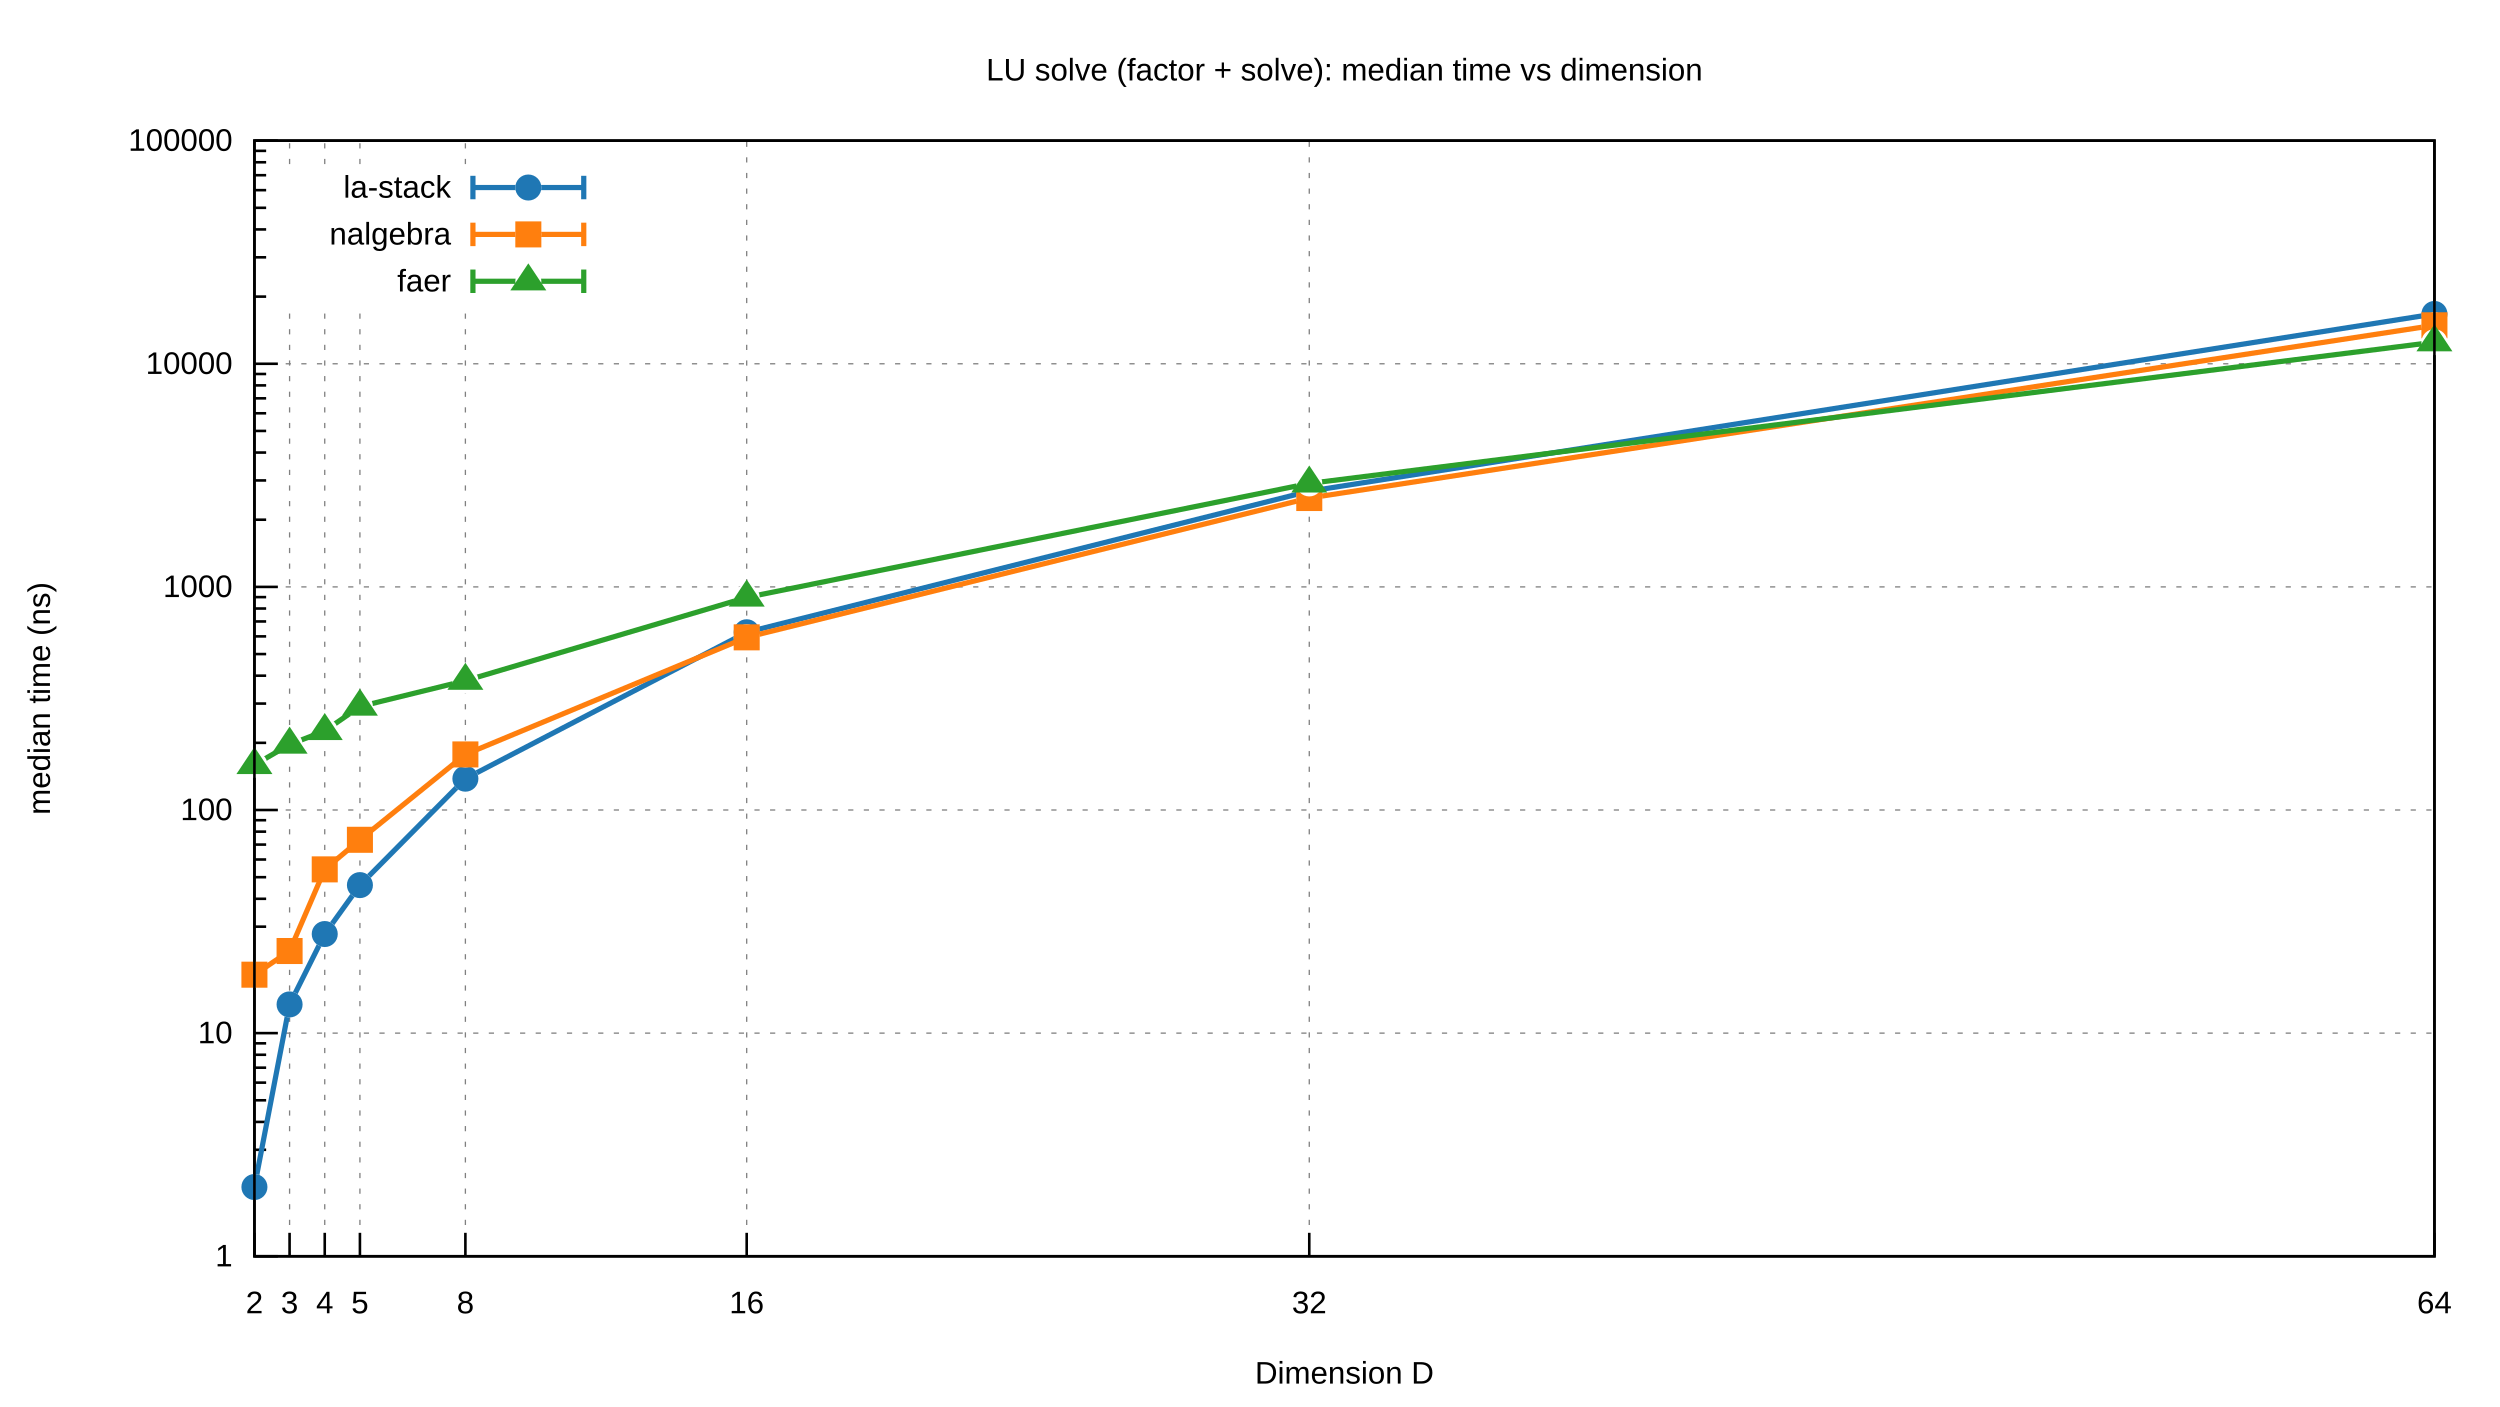
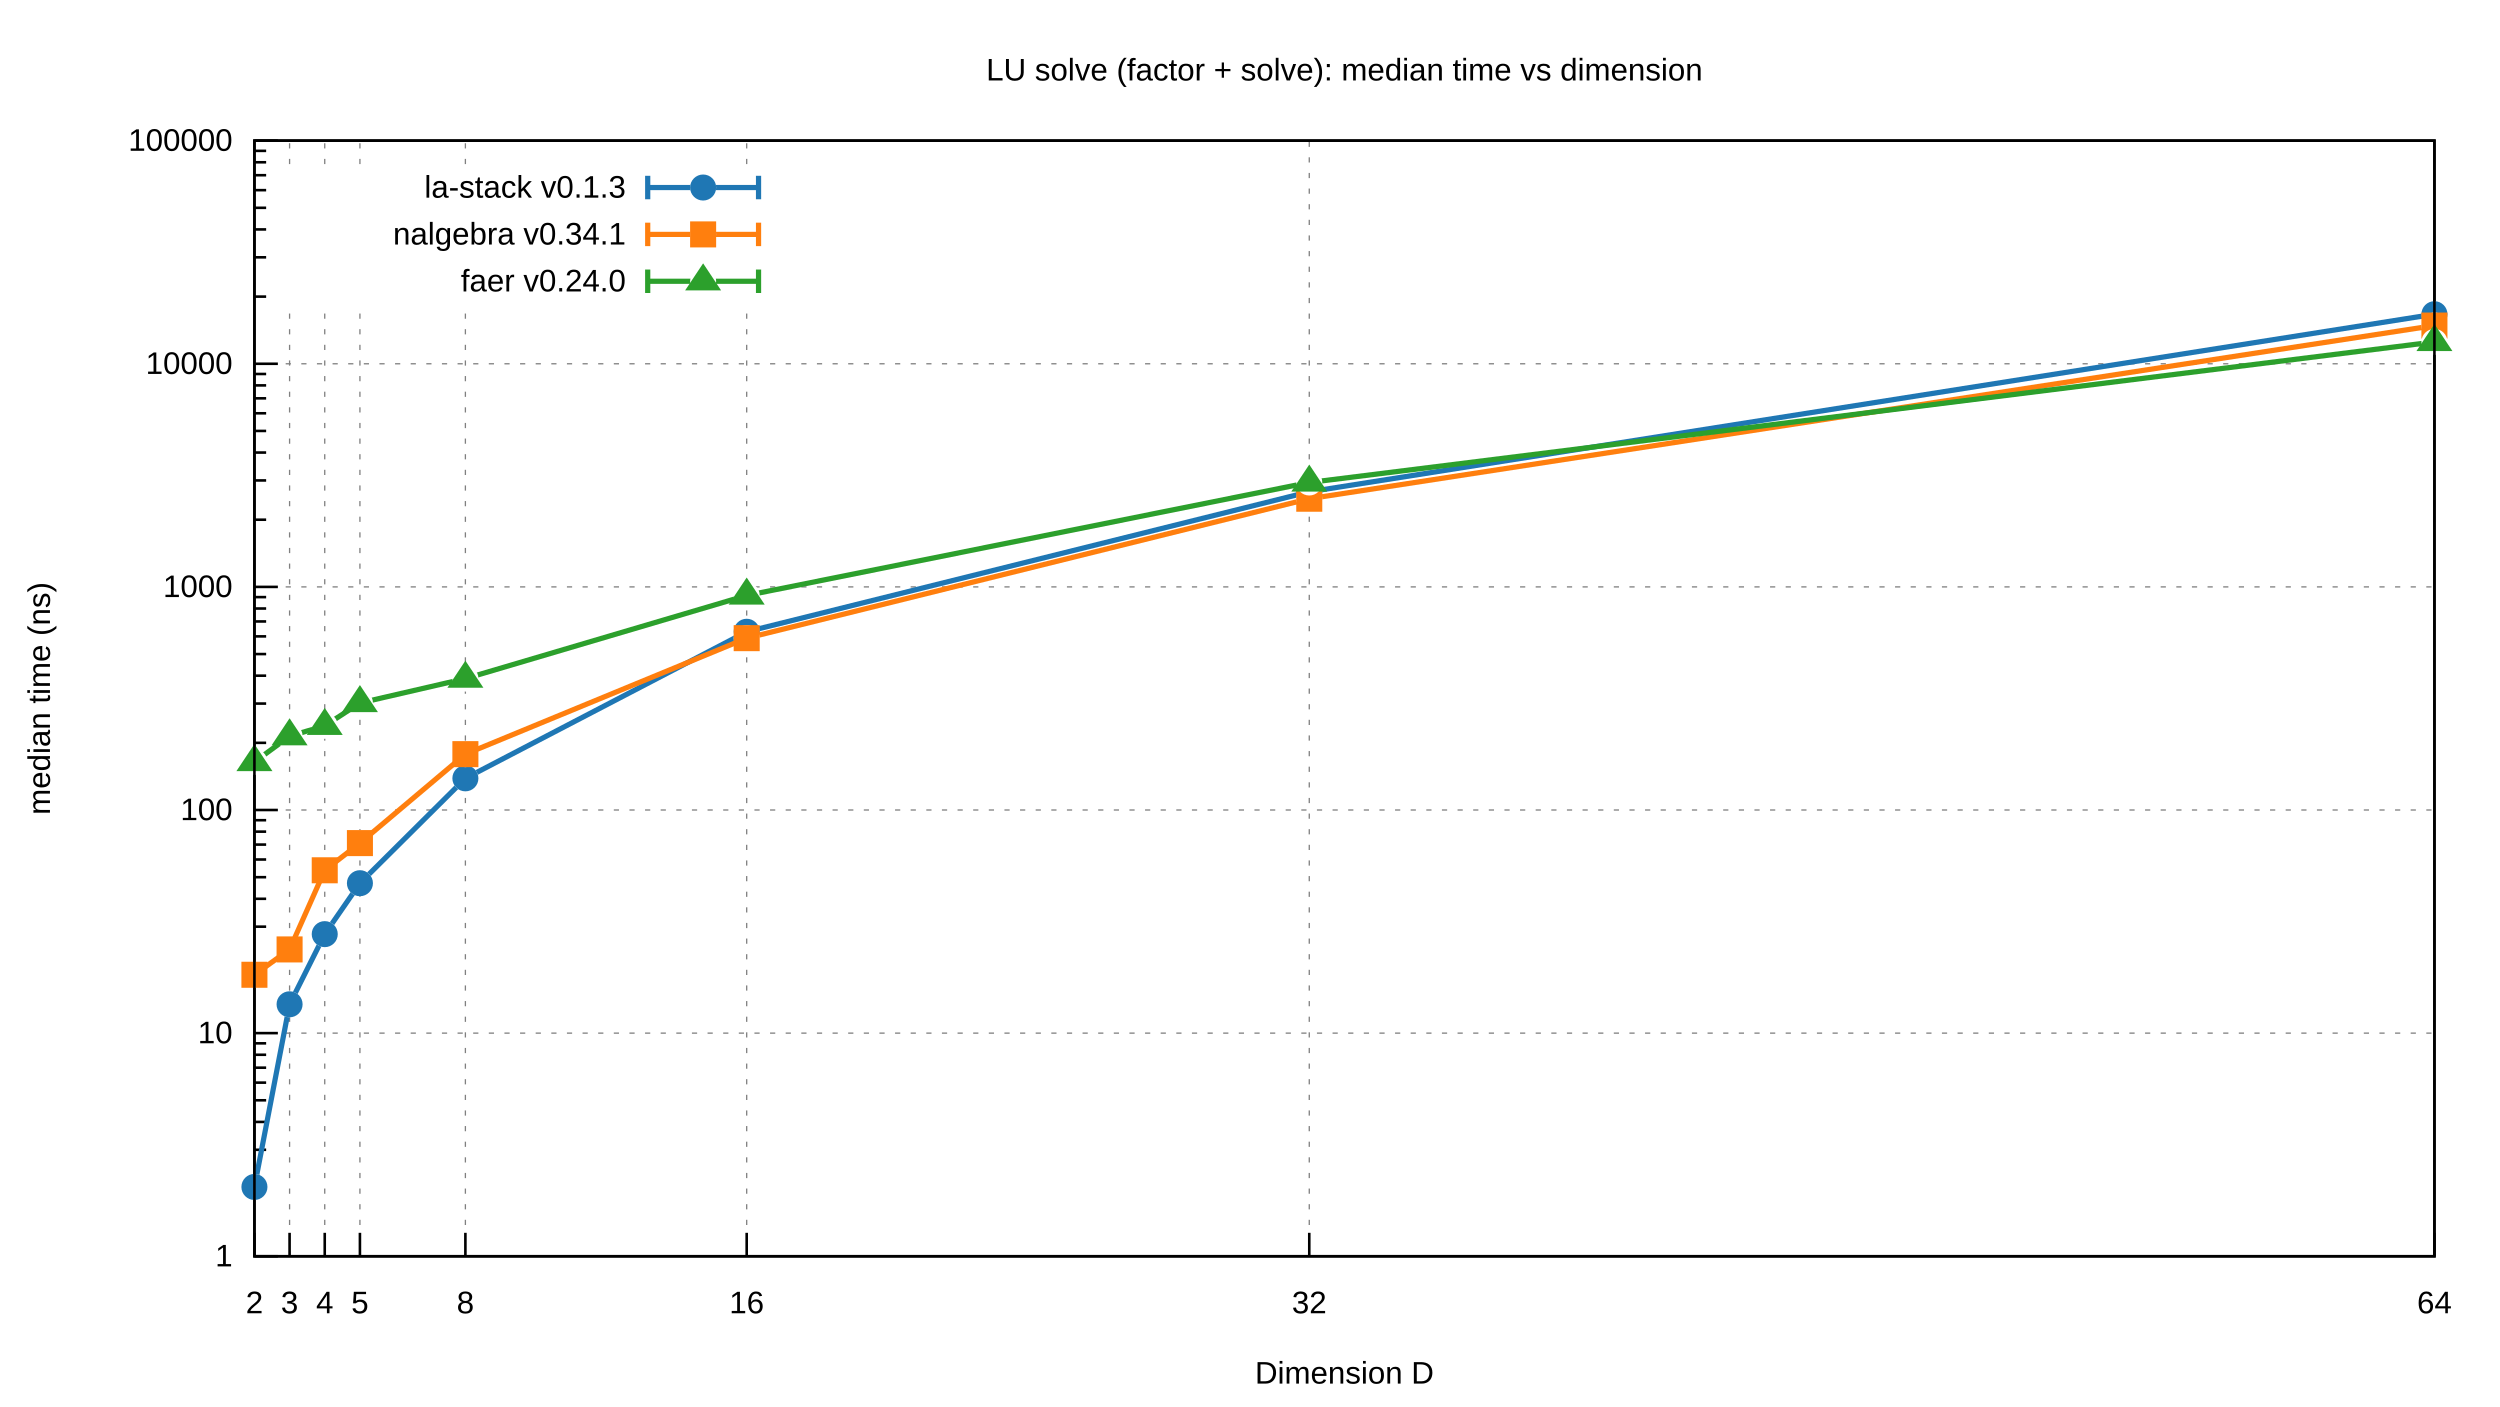
<svg xmlns="http://www.w3.org/2000/svg" xmlns:xlink="http://www.w3.org/1999/xlink" width="960" height="540" viewBox="0 0 960 540">
  <g id="gnuplot_canvas">
    <rect x="0" y="0" width="960" height="540" fill="none" />
    <defs>
      <circle id="gpDot" r="0.5" stroke-width="0.5" stroke="currentColor" />
      <path id="gpPt0" stroke-width="0.222" stroke="currentColor" d="M-1,0 h2 M0,-1 v2" />
      <path id="gpPt1" stroke-width="0.222" stroke="currentColor" d="M-1,-1 L1,1 M1,-1 L-1,1" />
      <path id="gpPt2" stroke-width="0.222" stroke="currentColor" d="M-1,0 L1,0 M0,-1 L0,1 M-1,-1 L1,1 M-1,1 L1,-1" />
      <rect id="gpPt3" stroke-width="0.222" stroke="currentColor" x="-1" y="-1" width="2" height="2" />
      <rect id="gpPt4" stroke-width="0.222" stroke="currentColor" fill="currentColor" x="-1" y="-1" width="2" height="2" />
      <circle id="gpPt5" stroke-width="0.222" stroke="currentColor" cx="0" cy="0" r="1" />
      <use xlink:href="#gpPt5" id="gpPt6" fill="currentColor" stroke="none" />
      <path id="gpPt7" stroke-width="0.222" stroke="currentColor" d="M0,-1.33 L-1.33,0.67 L1.33,0.67 z" />
      <use xlink:href="#gpPt7" id="gpPt8" fill="currentColor" stroke="none" />
      <use xlink:href="#gpPt7" id="gpPt9" stroke="currentColor" transform="rotate(180)" />
      <use xlink:href="#gpPt9" id="gpPt10" fill="currentColor" stroke="none" />
      <use xlink:href="#gpPt3" id="gpPt11" stroke="currentColor" transform="rotate(45)" />
      <use xlink:href="#gpPt11" id="gpPt12" fill="currentColor" stroke="none" />
      <path id="gpPt13" stroke-width="0.222" stroke="currentColor" d="M0,1.330 L1.265,0.411 L0.782,-1.067 L-0.782,-1.076 L-1.265,0.411 z" />
      <use xlink:href="#gpPt13" id="gpPt14" fill="currentColor" stroke="none" />
      <filter id="textbox" filterUnits="objectBoundingBox" x="0" y="0" height="1" width="1">
        <feFlood flood-color="white" flood-opacity="1" result="bgnd" />
        <feComposite in="SourceGraphic" in2="bgnd" operator="atop" />
      </filter>
      <filter id="greybox" filterUnits="objectBoundingBox" x="0" y="0" height="1" width="1">
        <feFlood flood-color="lightgrey" flood-opacity="1" result="grey" />
        <feComposite in="SourceGraphic" in2="grey" operator="atop" />
      </filter>
    </defs>
    <g fill="none" color="white" stroke="currentColor" stroke-width="1.00" stroke-linecap="butt" stroke-linejoin="miter">
</g>
    <g fill="none" color="black" stroke="currentColor" stroke-width="1.00" stroke-linecap="butt" stroke-linejoin="miter">
</g>
    <g fill="none" color="black" stroke="black" stroke-width="0.50" stroke-linecap="butt" stroke-linejoin="miter">
</g>
    <g fill="none" color="gray" stroke="currentColor" stroke-width="0.50" stroke-linecap="butt" stroke-linejoin="miter">
      <path stroke="gray" stroke-dasharray="2,4" class="gridline" d="M97.70,482.40 L934.82,482.40  " />
    </g>
    <g fill="none" color="gray" stroke="gray" stroke-width="1.00" stroke-linecap="butt" stroke-linejoin="miter">
</g>
    <g fill="none" color="black" stroke="currentColor" stroke-width="1.00" stroke-linecap="butt" stroke-linejoin="miter">
      <path stroke="black" d="M97.70,482.40 L106.70,482.40  " />
      <g transform="translate(89.31,486.30)" stroke="none" fill="black" font-family="Arial" font-size="12.00" text-anchor="end">
        <text> 1</text>
      </g>
    </g>
    <g fill="none" color="black" stroke="currentColor" stroke-width="1.00" stroke-linecap="butt" stroke-linejoin="miter">
      <path stroke="black" d="M97.70,456.61 L102.20,456.61 M97.70,441.52 L102.20,441.52 M97.70,430.82 L102.20,430.82 M97.70,422.51 L102.20,422.51   M97.70,415.73 L102.20,415.73 M97.70,409.99 L102.20,409.99 M97.70,405.03 L102.20,405.03 M97.70,400.64 L102.20,400.64    " />
    </g>
    <g fill="none" color="black" stroke="black" stroke-width="0.50" stroke-linecap="butt" stroke-linejoin="miter">
</g>
    <g fill="none" color="gray" stroke="currentColor" stroke-width="0.50" stroke-linecap="butt" stroke-linejoin="miter">
      <path stroke="gray" stroke-dasharray="2,4" class="gridline" d="M97.70,396.72 L934.82,396.72  " />
    </g>
    <g fill="none" color="gray" stroke="gray" stroke-width="1.00" stroke-linecap="butt" stroke-linejoin="miter">
</g>
    <g fill="none" color="black" stroke="currentColor" stroke-width="1.00" stroke-linecap="butt" stroke-linejoin="miter">
      <path stroke="black" d="M97.70,396.72 L106.70,396.72  " />
      <g transform="translate(89.31,400.62)" stroke="none" fill="black" font-family="Arial" font-size="12.00" text-anchor="end">
        <text> 10</text>
      </g>
    </g>
    <g fill="none" color="black" stroke="currentColor" stroke-width="1.00" stroke-linecap="butt" stroke-linejoin="miter">
      <path stroke="black" d="M97.70,370.93 L102.20,370.93 M97.70,355.84 L102.20,355.84 M97.70,345.14 L102.20,345.14 M97.70,336.84 L102.20,336.84   M97.70,330.05 L102.20,330.05 M97.70,324.32 L102.20,324.32 M97.70,319.35 L102.20,319.35 M97.70,314.96 L102.20,314.96    " />
    </g>
    <g fill="none" color="black" stroke="black" stroke-width="0.50" stroke-linecap="butt" stroke-linejoin="miter">
</g>
    <g fill="none" color="gray" stroke="currentColor" stroke-width="0.50" stroke-linecap="butt" stroke-linejoin="miter">
      <path stroke="gray" stroke-dasharray="2,4" class="gridline" d="M97.70,311.04 L934.82,311.04  " />
    </g>
    <g fill="none" color="gray" stroke="gray" stroke-width="1.00" stroke-linecap="butt" stroke-linejoin="miter">
</g>
    <g fill="none" color="black" stroke="currentColor" stroke-width="1.00" stroke-linecap="butt" stroke-linejoin="miter">
      <path stroke="black" d="M97.70,311.04 L106.70,311.04  " />
      <g transform="translate(89.31,314.94)" stroke="none" fill="black" font-family="Arial" font-size="12.00" text-anchor="end">
        <text> 100</text>
      </g>
    </g>
    <g fill="none" color="black" stroke="currentColor" stroke-width="1.00" stroke-linecap="butt" stroke-linejoin="miter">
      <path stroke="black" d="M97.70,285.25 L102.20,285.25 M97.70,270.17 L102.20,270.17 M97.70,259.46 L102.20,259.46 M97.70,251.16 L102.20,251.16   M97.70,244.37 L102.20,244.37 M97.70,238.64 L102.20,238.64 M97.70,233.67 L102.20,233.67 M97.70,229.29 L102.20,229.29    " />
    </g>
    <g fill="none" color="black" stroke="black" stroke-width="0.50" stroke-linecap="butt" stroke-linejoin="miter">
</g>
    <g fill="none" color="gray" stroke="currentColor" stroke-width="0.50" stroke-linecap="butt" stroke-linejoin="miter">
      <path stroke="gray" stroke-dasharray="2,4" class="gridline" d="M97.70,225.37 L934.82,225.37  " />
    </g>
    <g fill="none" color="gray" stroke="gray" stroke-width="1.00" stroke-linecap="butt" stroke-linejoin="miter">
</g>
    <g fill="none" color="black" stroke="currentColor" stroke-width="1.00" stroke-linecap="butt" stroke-linejoin="miter">
      <path stroke="black" d="M97.70,225.37 L106.70,225.37  " />
      <g transform="translate(89.31,229.27)" stroke="none" fill="black" font-family="Arial" font-size="12.00" text-anchor="end">
        <text> 1000</text>
      </g>
    </g>
    <g fill="none" color="black" stroke="currentColor" stroke-width="1.00" stroke-linecap="butt" stroke-linejoin="miter">
      <path stroke="black" d="M97.70,199.57 L102.20,199.57 M97.70,184.49 L102.20,184.49 M97.70,173.78 L102.20,173.78 M97.70,165.48 L102.20,165.48   M97.70,158.70 L102.20,158.70 M97.70,152.96 L102.20,152.96 M97.70,147.99 L102.20,147.99 M97.70,143.61 L102.20,143.61    " />
    </g>
    <g fill="none" color="black" stroke="black" stroke-width="0.50" stroke-linecap="butt" stroke-linejoin="miter">
</g>
    <g fill="none" color="gray" stroke="currentColor" stroke-width="0.50" stroke-linecap="butt" stroke-linejoin="miter">
      <path stroke="gray" stroke-dasharray="2,4" class="gridline" d="M97.70,139.69 L934.82,139.69  " />
    </g>
    <g fill="none" color="gray" stroke="gray" stroke-width="1.00" stroke-linecap="butt" stroke-linejoin="miter">
</g>
    <g fill="none" color="black" stroke="currentColor" stroke-width="1.00" stroke-linecap="butt" stroke-linejoin="miter">
      <path stroke="black" d="M97.70,139.69 L106.70,139.69  " />
      <g transform="translate(89.31,143.59)" stroke="none" fill="black" font-family="Arial" font-size="12.00" text-anchor="end">
        <text> 10000</text>
      </g>
    </g>
    <g fill="none" color="black" stroke="currentColor" stroke-width="1.00" stroke-linecap="butt" stroke-linejoin="miter">
      <path stroke="black" d="M97.70,113.90 L102.20,113.90 M97.70,98.81 L102.20,98.81 M97.70,88.10 L102.20,88.10 M97.70,79.80 L102.20,79.80   M97.70,73.02 L102.20,73.02 M97.70,67.28 L102.20,67.28 M97.70,62.31 L102.20,62.31 M97.70,57.93 L102.20,57.93    " />
    </g>
    <g fill="none" color="black" stroke="black" stroke-width="0.50" stroke-linecap="butt" stroke-linejoin="miter">
</g>
    <g fill="none" color="gray" stroke="currentColor" stroke-width="0.50" stroke-linecap="butt" stroke-linejoin="miter">
      <path stroke="gray" stroke-dasharray="2,4" class="gridline" d="M97.70,54.01 L934.82,54.01  " />
    </g>
    <g fill="none" color="gray" stroke="gray" stroke-width="1.00" stroke-linecap="butt" stroke-linejoin="miter">
</g>
    <g fill="none" color="black" stroke="currentColor" stroke-width="1.00" stroke-linecap="butt" stroke-linejoin="miter">
      <path stroke="black" d="M97.70,54.01 L106.70,54.01  " />
      <g transform="translate(89.31,57.91)" stroke="none" fill="black" font-family="Arial" font-size="12.00" text-anchor="end">
        <text> 100000</text>
      </g>
    </g>
    <g fill="none" color="black" stroke="currentColor" stroke-width="1.00" stroke-linecap="butt" stroke-linejoin="miter">
</g>
    <g fill="none" color="black" stroke="black" stroke-width="0.50" stroke-linecap="butt" stroke-linejoin="miter">
</g>
    <g fill="none" color="gray" stroke="currentColor" stroke-width="0.50" stroke-linecap="butt" stroke-linejoin="miter">
      <path stroke="gray" stroke-dasharray="2,4" class="gridline" d="M97.70,482.40 L97.70,54.01  " />
    </g>
    <g fill="none" color="gray" stroke="gray" stroke-width="1.00" stroke-linecap="butt" stroke-linejoin="miter">
</g>
    <g fill="none" color="black" stroke="currentColor" stroke-width="1.00" stroke-linecap="butt" stroke-linejoin="miter">
      <path stroke="black" d="M97.70,482.40 L97.70,473.40  " />
      <g transform="translate(97.70,504.30)" stroke="none" fill="black" font-family="Arial" font-size="12.00" text-anchor="middle">
        <text> 2</text>
      </g>
    </g>
    <g fill="none" color="black" stroke="currentColor" stroke-width="1.00" stroke-linecap="butt" stroke-linejoin="miter">
</g>
    <g fill="none" color="black" stroke="black" stroke-width="0.50" stroke-linecap="butt" stroke-linejoin="miter">
</g>
    <g fill="none" color="gray" stroke="currentColor" stroke-width="0.50" stroke-linecap="butt" stroke-linejoin="miter">
      <path stroke="gray" stroke-dasharray="2,4" class="gridline" d="M111.20,482.40 L111.20,117.01 M111.20,63.01 L111.20,54.01  " />
    </g>
    <g fill="none" color="gray" stroke="gray" stroke-width="1.00" stroke-linecap="butt" stroke-linejoin="miter">
</g>
    <g fill="none" color="black" stroke="currentColor" stroke-width="1.00" stroke-linecap="butt" stroke-linejoin="miter">
      <path stroke="black" d="M111.20,482.40 L111.20,473.40  " />
      <g transform="translate(111.20,504.30)" stroke="none" fill="black" font-family="Arial" font-size="12.00" text-anchor="middle">
        <text> 3</text>
      </g>
    </g>
    <g fill="none" color="black" stroke="currentColor" stroke-width="1.00" stroke-linecap="butt" stroke-linejoin="miter">
</g>
    <g fill="none" color="black" stroke="black" stroke-width="0.50" stroke-linecap="butt" stroke-linejoin="miter">
</g>
    <g fill="none" color="gray" stroke="currentColor" stroke-width="0.50" stroke-linecap="butt" stroke-linejoin="miter">
      <path stroke="gray" stroke-dasharray="2,4" class="gridline" d="M124.70,482.40 L124.70,117.01 M124.70,63.01 L124.70,54.01  " />
    </g>
    <g fill="none" color="gray" stroke="gray" stroke-width="1.00" stroke-linecap="butt" stroke-linejoin="miter">
</g>
    <g fill="none" color="black" stroke="currentColor" stroke-width="1.00" stroke-linecap="butt" stroke-linejoin="miter">
      <path stroke="black" d="M124.70,482.40 L124.70,473.40  " />
      <g transform="translate(124.70,504.30)" stroke="none" fill="black" font-family="Arial" font-size="12.00" text-anchor="middle">
        <text> 4</text>
      </g>
    </g>
    <g fill="none" color="black" stroke="currentColor" stroke-width="1.00" stroke-linecap="butt" stroke-linejoin="miter">
</g>
    <g fill="none" color="black" stroke="black" stroke-width="0.50" stroke-linecap="butt" stroke-linejoin="miter">
</g>
    <g fill="none" color="gray" stroke="currentColor" stroke-width="0.50" stroke-linecap="butt" stroke-linejoin="miter">
      <path stroke="gray" stroke-dasharray="2,4" class="gridline" d="M138.21,482.40 L138.21,117.01 M138.21,63.01 L138.21,54.01  " />
    </g>
    <g fill="none" color="gray" stroke="gray" stroke-width="1.00" stroke-linecap="butt" stroke-linejoin="miter">
</g>
    <g fill="none" color="black" stroke="currentColor" stroke-width="1.00" stroke-linecap="butt" stroke-linejoin="miter">
      <path stroke="black" d="M138.21,482.40 L138.21,473.40  " />
      <g transform="translate(138.21,504.30)" stroke="none" fill="black" font-family="Arial" font-size="12.00" text-anchor="middle">
        <text> 5</text>
      </g>
    </g>
    <g fill="none" color="black" stroke="currentColor" stroke-width="1.00" stroke-linecap="butt" stroke-linejoin="miter">
</g>
    <g fill="none" color="black" stroke="black" stroke-width="0.50" stroke-linecap="butt" stroke-linejoin="miter">
</g>
    <g fill="none" color="gray" stroke="currentColor" stroke-width="0.50" stroke-linecap="butt" stroke-linejoin="miter">
      <path stroke="gray" stroke-dasharray="2,4" class="gridline" d="M178.71,482.40 L178.71,117.01 M178.71,63.01 L178.71,54.01  " />
    </g>
    <g fill="none" color="gray" stroke="gray" stroke-width="1.00" stroke-linecap="butt" stroke-linejoin="miter">
</g>
    <g fill="none" color="black" stroke="currentColor" stroke-width="1.00" stroke-linecap="butt" stroke-linejoin="miter">
      <path stroke="black" d="M178.71,482.40 L178.71,473.40  " />
      <g transform="translate(178.71,504.30)" stroke="none" fill="black" font-family="Arial" font-size="12.00" text-anchor="middle">
        <text> 8</text>
      </g>
    </g>
    <g fill="none" color="black" stroke="currentColor" stroke-width="1.00" stroke-linecap="butt" stroke-linejoin="miter">
</g>
    <g fill="none" color="black" stroke="black" stroke-width="0.50" stroke-linecap="butt" stroke-linejoin="miter">
</g>
    <g fill="none" color="gray" stroke="currentColor" stroke-width="0.50" stroke-linecap="butt" stroke-linejoin="miter">
-       <path stroke="gray" stroke-dasharray="2,4" class="gridline" d="M286.73,482.40 L286.73,54.01  " />
+       <path stroke="gray" stroke-dasharray="2,4" class="gridline" d="M286.73,482.40 L286.73,117.01 M286.73,63.01 L286.73,54.01  " />
    </g>
    <g fill="none" color="gray" stroke="gray" stroke-width="1.00" stroke-linecap="butt" stroke-linejoin="miter">
</g>
    <g fill="none" color="black" stroke="currentColor" stroke-width="1.00" stroke-linecap="butt" stroke-linejoin="miter">
      <path stroke="black" d="M286.73,482.40 L286.73,473.40  " />
      <g transform="translate(286.73,504.30)" stroke="none" fill="black" font-family="Arial" font-size="12.00" text-anchor="middle">
        <text> 16</text>
      </g>
    </g>
    <g fill="none" color="black" stroke="currentColor" stroke-width="1.00" stroke-linecap="butt" stroke-linejoin="miter">
</g>
    <g fill="none" color="black" stroke="black" stroke-width="0.50" stroke-linecap="butt" stroke-linejoin="miter">
</g>
    <g fill="none" color="gray" stroke="currentColor" stroke-width="0.50" stroke-linecap="butt" stroke-linejoin="miter">
      <path stroke="gray" stroke-dasharray="2,4" class="gridline" d="M502.76,482.40 L502.76,54.01  " />
    </g>
    <g fill="none" color="gray" stroke="gray" stroke-width="1.00" stroke-linecap="butt" stroke-linejoin="miter">
</g>
    <g fill="none" color="black" stroke="currentColor" stroke-width="1.00" stroke-linecap="butt" stroke-linejoin="miter">
      <path stroke="black" d="M502.76,482.40 L502.76,473.40  " />
      <g transform="translate(502.76,504.30)" stroke="none" fill="black" font-family="Arial" font-size="12.00" text-anchor="middle">
        <text> 32</text>
      </g>
    </g>
    <g fill="none" color="black" stroke="currentColor" stroke-width="1.00" stroke-linecap="butt" stroke-linejoin="miter">
</g>
    <g fill="none" color="black" stroke="black" stroke-width="0.50" stroke-linecap="butt" stroke-linejoin="miter">
</g>
    <g fill="none" color="gray" stroke="currentColor" stroke-width="0.50" stroke-linecap="butt" stroke-linejoin="miter">
      <path stroke="gray" stroke-dasharray="2,4" class="gridline" d="M934.82,482.40 L934.82,54.01  " />
    </g>
    <g fill="none" color="gray" stroke="gray" stroke-width="1.00" stroke-linecap="butt" stroke-linejoin="miter">
</g>
    <g fill="none" color="black" stroke="currentColor" stroke-width="1.00" stroke-linecap="butt" stroke-linejoin="miter">
      <path stroke="black" d="M934.82,482.40 L934.82,473.40  " />
      <g transform="translate(934.82,504.30)" stroke="none" fill="black" font-family="Arial" font-size="12.00" text-anchor="middle">
        <text> 64</text>
      </g>
    </g>
    <g fill="none" color="black" stroke="currentColor" stroke-width="1.00" stroke-linecap="butt" stroke-linejoin="miter">
</g>
    <g fill="none" color="black" stroke="currentColor" stroke-width="1.00" stroke-linecap="butt" stroke-linejoin="miter">
      <path stroke="black" d="M97.70,54.01 L97.70,482.40 L934.82,482.40 L934.82,54.01 L97.70,54.01 Z  " />
    </g>
    <g fill="none" color="black" stroke="currentColor" stroke-width="1.00" stroke-linecap="butt" stroke-linejoin="miter">
</g>
    <g id="gnuplot_plot_1" fill="none">
      <g fill="none" color="white" stroke="black" stroke-width="2.00" stroke-linecap="butt" stroke-linejoin="miter">
</g>
      <g fill="none" color="black" stroke="currentColor" stroke-width="2.00" stroke-linecap="butt" stroke-linejoin="miter">
-         <g transform="translate(173.21,75.91)" stroke="none" fill="black" font-family="Arial" font-size="12.00" text-anchor="end">
-           <text>la-stack</text>
+         <g transform="translate(240.33,75.91)" stroke="none" fill="black" font-family="Arial" font-size="12.00" text-anchor="end">
+           <text>la-stack v0.1.3</text>
        </g>
      </g>
      <g fill="none" color="black" stroke="currentColor" stroke-width="2.00" stroke-linecap="butt" stroke-linejoin="miter">
-         <path stroke="rgb( 31, 119, 180)" d="M181.60,72.01 L224.16,72.01 M181.60,67.51 L181.60,76.51 M224.16,67.51 L224.16,76.51 M97.70,455.82 L111.20,385.70   L124.70,358.67 L138.21,339.88 L178.71,299.01 L286.73,242.79 L502.76,188.62 L934.82,120.56 M97.70,455.89 L97.70,455.73   M97.70,455.89 L102.20,455.89 M97.70,455.73 L102.20,455.73 M111.20,385.72 L111.20,385.64 M106.70,385.72 L115.70,385.72   M106.70,385.64 L115.70,385.64 M124.70,358.68 L124.70,358.64 M120.20,358.68 L129.20,358.68 M120.20,358.64 L129.20,358.64   M138.21,339.94 L138.21,339.76 M133.71,339.94 L142.71,339.94 M133.71,339.76 L142.71,339.76 M178.71,299.16 L178.71,298.87   M174.21,299.16 L183.21,299.16 M174.21,298.87 L183.21,298.87 M286.73,242.99 L286.73,242.69 M282.23,242.99 L291.23,242.99   M282.23,242.69 L291.23,242.69 M502.76,188.65 L502.76,188.52 M498.26,188.65 L507.26,188.65 M498.26,188.52 L507.26,188.52   M934.82,120.65 L934.82,120.46 M930.32,120.65 L934.82,120.65 M930.32,120.46 L934.82,120.46  " />
-       </g>
-       <g fill="none" color="black" stroke="currentColor" stroke-width="2.00" stroke-linecap="butt" stroke-linejoin="miter">
-         <use xlink:href="#gpPt6" transform="translate(97.70,455.82) scale(4.50)" color="white" />
-       </g>
-       <g fill="none" color="black" stroke="currentColor" stroke-width="2.00" stroke-linecap="butt" stroke-linejoin="miter">
-         <use xlink:href="#gpPt6" transform="translate(97.70,455.82) scale(4.50)" color="rgb( 31, 119, 180)" />
-         <use xlink:href="#gpPt6" transform="translate(111.20,385.70) scale(4.50)" color="white" />
-       </g>
-       <g fill="none" color="black" stroke="currentColor" stroke-width="2.00" stroke-linecap="butt" stroke-linejoin="miter">
-         <use xlink:href="#gpPt6" transform="translate(111.20,385.70) scale(4.50)" color="rgb( 31, 119, 180)" />
-         <use xlink:href="#gpPt6" transform="translate(124.70,358.67) scale(4.50)" color="white" />
-       </g>
-       <g fill="none" color="black" stroke="currentColor" stroke-width="2.00" stroke-linecap="butt" stroke-linejoin="miter">
-         <use xlink:href="#gpPt6" transform="translate(124.70,358.67) scale(4.50)" color="rgb( 31, 119, 180)" />
-         <use xlink:href="#gpPt6" transform="translate(138.21,339.88) scale(4.50)" color="white" />
-       </g>
-       <g fill="none" color="black" stroke="currentColor" stroke-width="2.00" stroke-linecap="butt" stroke-linejoin="miter">
-         <use xlink:href="#gpPt6" transform="translate(138.21,339.88) scale(4.50)" color="rgb( 31, 119, 180)" />
-         <use xlink:href="#gpPt6" transform="translate(178.71,299.01) scale(4.50)" color="white" />
-       </g>
-       <g fill="none" color="black" stroke="currentColor" stroke-width="2.00" stroke-linecap="butt" stroke-linejoin="miter">
-         <use xlink:href="#gpPt6" transform="translate(178.71,299.01) scale(4.50)" color="rgb( 31, 119, 180)" />
-         <use xlink:href="#gpPt6" transform="translate(286.73,242.79) scale(4.50)" color="white" />
-       </g>
-       <g fill="none" color="black" stroke="currentColor" stroke-width="2.00" stroke-linecap="butt" stroke-linejoin="miter">
-         <use xlink:href="#gpPt6" transform="translate(286.73,242.79) scale(4.50)" color="rgb( 31, 119, 180)" />
-         <use xlink:href="#gpPt6" transform="translate(502.76,188.62) scale(4.50)" color="white" />
-       </g>
-       <g fill="none" color="black" stroke="currentColor" stroke-width="2.00" stroke-linecap="butt" stroke-linejoin="miter">
-         <use xlink:href="#gpPt6" transform="translate(502.76,188.62) scale(4.50)" color="rgb( 31, 119, 180)" />
-         <use xlink:href="#gpPt6" transform="translate(934.82,120.56) scale(4.50)" color="white" />
-       </g>
-       <g fill="none" color="black" stroke="currentColor" stroke-width="2.00" stroke-linecap="butt" stroke-linejoin="miter">
-         <use xlink:href="#gpPt6" transform="translate(934.82,120.56) scale(4.50)" color="rgb( 31, 119, 180)" />
-         <use xlink:href="#gpPt6" transform="translate(202.88,72.01) scale(4.50)" color="white" />
-       </g>
-       <g fill="none" color="black" stroke="currentColor" stroke-width="2.00" stroke-linecap="butt" stroke-linejoin="miter">
-         <use xlink:href="#gpPt6" transform="translate(202.88,72.01) scale(4.50)" color="rgb( 31, 119, 180)" />
+         <path stroke="rgb( 31, 119, 180)" d="M248.72,72.01 L291.28,72.01 M248.72,67.51 L248.72,76.51 M291.28,67.51 L291.28,76.51 M97.70,455.79 L111.20,385.65   L124.70,358.71 L138.21,339.15 L178.71,298.88 L286.73,242.60 L502.76,188.84 L934.82,120.66 M97.70,455.86 L97.70,455.73   M97.70,455.86 L102.20,455.86 M97.70,455.73 L102.20,455.73 M111.20,385.73 L111.20,385.60 M106.70,385.73 L115.70,385.73   M106.70,385.60 L115.70,385.60 M124.70,358.72 L124.70,358.70 M120.20,358.72 L129.20,358.72 M120.20,358.70 L129.20,358.70   M138.21,339.18 L138.21,339.11 M133.71,339.18 L142.71,339.18 M133.71,339.11 L142.71,339.11 M178.71,298.97 L178.71,298.81   M174.21,298.97 L183.21,298.97 M174.21,298.81 L183.21,298.81 M286.73,243.04 L286.73,242.23 M282.23,243.04 L291.23,243.04   M282.23,242.23 L291.23,242.23 M502.76,188.86 L502.76,188.76 M498.26,188.86 L507.26,188.86 M498.26,188.76 L507.26,188.76   M934.82,120.74 L934.82,120.59 M930.32,120.74 L934.82,120.74 M930.32,120.59 L934.82,120.59  " />
+       </g>
+       <g fill="none" color="black" stroke="currentColor" stroke-width="2.00" stroke-linecap="butt" stroke-linejoin="miter">
+         <use xlink:href="#gpPt6" transform="translate(97.70,455.79) scale(4.50)" color="white" />
+       </g>
+       <g fill="none" color="black" stroke="currentColor" stroke-width="2.00" stroke-linecap="butt" stroke-linejoin="miter">
+         <use xlink:href="#gpPt6" transform="translate(97.70,455.79) scale(4.50)" color="rgb( 31, 119, 180)" />
+         <use xlink:href="#gpPt6" transform="translate(111.20,385.65) scale(4.50)" color="white" />
+       </g>
+       <g fill="none" color="black" stroke="currentColor" stroke-width="2.00" stroke-linecap="butt" stroke-linejoin="miter">
+         <use xlink:href="#gpPt6" transform="translate(111.20,385.65) scale(4.50)" color="rgb( 31, 119, 180)" />
+         <use xlink:href="#gpPt6" transform="translate(124.70,358.71) scale(4.50)" color="white" />
+       </g>
+       <g fill="none" color="black" stroke="currentColor" stroke-width="2.00" stroke-linecap="butt" stroke-linejoin="miter">
+         <use xlink:href="#gpPt6" transform="translate(124.70,358.71) scale(4.50)" color="rgb( 31, 119, 180)" />
+         <use xlink:href="#gpPt6" transform="translate(138.21,339.15) scale(4.50)" color="white" />
+       </g>
+       <g fill="none" color="black" stroke="currentColor" stroke-width="2.00" stroke-linecap="butt" stroke-linejoin="miter">
+         <use xlink:href="#gpPt6" transform="translate(138.21,339.15) scale(4.50)" color="rgb( 31, 119, 180)" />
+         <use xlink:href="#gpPt6" transform="translate(178.71,298.88) scale(4.50)" color="white" />
+       </g>
+       <g fill="none" color="black" stroke="currentColor" stroke-width="2.00" stroke-linecap="butt" stroke-linejoin="miter">
+         <use xlink:href="#gpPt6" transform="translate(178.71,298.88) scale(4.50)" color="rgb( 31, 119, 180)" />
+         <use xlink:href="#gpPt6" transform="translate(286.73,242.60) scale(4.50)" color="white" />
+       </g>
+       <g fill="none" color="black" stroke="currentColor" stroke-width="2.00" stroke-linecap="butt" stroke-linejoin="miter">
+         <use xlink:href="#gpPt6" transform="translate(286.73,242.60) scale(4.50)" color="rgb( 31, 119, 180)" />
+         <use xlink:href="#gpPt6" transform="translate(502.76,188.84) scale(4.50)" color="white" />
+       </g>
+       <g fill="none" color="black" stroke="currentColor" stroke-width="2.00" stroke-linecap="butt" stroke-linejoin="miter">
+         <use xlink:href="#gpPt6" transform="translate(502.76,188.84) scale(4.50)" color="rgb( 31, 119, 180)" />
+         <use xlink:href="#gpPt6" transform="translate(934.82,120.66) scale(4.50)" color="white" />
+       </g>
+       <g fill="none" color="black" stroke="currentColor" stroke-width="2.00" stroke-linecap="butt" stroke-linejoin="miter">
+         <use xlink:href="#gpPt6" transform="translate(934.82,120.66) scale(4.50)" color="rgb( 31, 119, 180)" />
+         <use xlink:href="#gpPt6" transform="translate(270.00,72.01) scale(4.50)" color="white" />
+       </g>
+       <g fill="none" color="black" stroke="currentColor" stroke-width="2.00" stroke-linecap="butt" stroke-linejoin="miter">
+         <use xlink:href="#gpPt6" transform="translate(270.00,72.01) scale(4.50)" color="rgb( 31, 119, 180)" />
      </g>
    </g>
    <g id="gnuplot_plot_2" fill="none">
      <g fill="none" color="black" stroke="currentColor" stroke-width="2.00" stroke-linecap="butt" stroke-linejoin="miter">
-         <g transform="translate(173.21,93.91)" stroke="none" fill="black" font-family="Arial" font-size="12.00" text-anchor="end">
-           <text>nalgebra</text>
+         <g transform="translate(240.33,93.91)" stroke="none" fill="black" font-family="Arial" font-size="12.00" text-anchor="end">
+           <text>nalgebra v0.34.1</text>
        </g>
      </g>
      <g fill="none" color="black" stroke="currentColor" stroke-width="2.00" stroke-linecap="butt" stroke-linejoin="miter">
-         <path stroke="rgb(255, 127,  14)" d="M181.60,90.01 L224.16,90.01 M181.60,85.51 L181.60,94.51 M224.16,85.51 L224.16,94.51 M97.70,374.28 L111.20,365.19   L124.70,333.84 L138.21,322.48 L178.71,289.70 L286.73,244.74 L502.76,191.24 L934.82,124.91 M97.70,374.33 L97.70,374.13   M97.70,374.33 L102.20,374.33 M97.70,374.13 L102.20,374.13 M111.20,365.41 L111.20,365.04 M106.70,365.41 L115.70,365.41   M106.70,365.04 L115.70,365.04 M124.70,333.88 L124.70,333.79 M120.20,333.88 L129.20,333.88 M120.20,333.79 L129.20,333.79   M138.21,322.68 L138.21,322.42 M133.71,322.68 L142.71,322.68 M133.71,322.42 L142.71,322.42 M178.71,289.86 L178.71,289.64   M174.21,289.86 L183.21,289.86 M174.21,289.64 L183.21,289.64 M286.73,244.94 L286.73,244.61 M282.23,244.94 L291.23,244.94   M282.23,244.61 L291.23,244.61 M502.76,191.30 L502.76,191.17 M498.26,191.30 L507.26,191.30 M498.26,191.17 L507.26,191.17   M934.82,125.01 L934.82,124.82 M930.32,125.01 L934.82,125.01 M930.32,124.82 L934.82,124.82  " />
-       </g>
-       <g fill="none" color="black" stroke="currentColor" stroke-width="2.00" stroke-linecap="butt" stroke-linejoin="miter">
-         <use xlink:href="#gpPt6" transform="translate(97.70,374.28) scale(4.50)" color="white" />
-       </g>
-       <g fill="none" color="black" stroke="currentColor" stroke-width="2.00" stroke-linecap="butt" stroke-linejoin="miter">
-         <use xlink:href="#gpPt4" transform="translate(97.70,374.28) scale(4.50)" color="rgb(255, 127,  14)" />
-         <use xlink:href="#gpPt6" transform="translate(111.20,365.19) scale(4.50)" color="white" />
-       </g>
-       <g fill="none" color="black" stroke="currentColor" stroke-width="2.00" stroke-linecap="butt" stroke-linejoin="miter">
-         <use xlink:href="#gpPt4" transform="translate(111.20,365.19) scale(4.50)" color="rgb(255, 127,  14)" />
-         <use xlink:href="#gpPt6" transform="translate(124.70,333.84) scale(4.50)" color="white" />
-       </g>
-       <g fill="none" color="black" stroke="currentColor" stroke-width="2.00" stroke-linecap="butt" stroke-linejoin="miter">
-         <use xlink:href="#gpPt4" transform="translate(124.70,333.84) scale(4.50)" color="rgb(255, 127,  14)" />
-         <use xlink:href="#gpPt6" transform="translate(138.21,322.48) scale(4.50)" color="white" />
-       </g>
-       <g fill="none" color="black" stroke="currentColor" stroke-width="2.00" stroke-linecap="butt" stroke-linejoin="miter">
-         <use xlink:href="#gpPt4" transform="translate(138.21,322.48) scale(4.50)" color="rgb(255, 127,  14)" />
-         <use xlink:href="#gpPt6" transform="translate(178.71,289.70) scale(4.50)" color="white" />
-       </g>
-       <g fill="none" color="black" stroke="currentColor" stroke-width="2.00" stroke-linecap="butt" stroke-linejoin="miter">
-         <use xlink:href="#gpPt4" transform="translate(178.71,289.70) scale(4.50)" color="rgb(255, 127,  14)" />
-         <use xlink:href="#gpPt6" transform="translate(286.73,244.74) scale(4.50)" color="white" />
-       </g>
-       <g fill="none" color="black" stroke="currentColor" stroke-width="2.00" stroke-linecap="butt" stroke-linejoin="miter">
-         <use xlink:href="#gpPt4" transform="translate(286.73,244.74) scale(4.50)" color="rgb(255, 127,  14)" />
-         <use xlink:href="#gpPt6" transform="translate(502.76,191.24) scale(4.50)" color="white" />
-       </g>
-       <g fill="none" color="black" stroke="currentColor" stroke-width="2.00" stroke-linecap="butt" stroke-linejoin="miter">
-         <use xlink:href="#gpPt4" transform="translate(502.76,191.24) scale(4.50)" color="rgb(255, 127,  14)" />
-         <use xlink:href="#gpPt6" transform="translate(934.82,124.91) scale(4.50)" color="white" />
-       </g>
-       <g fill="none" color="black" stroke="currentColor" stroke-width="2.00" stroke-linecap="butt" stroke-linejoin="miter">
-         <use xlink:href="#gpPt4" transform="translate(934.82,124.91) scale(4.50)" color="rgb(255, 127,  14)" />
-         <use xlink:href="#gpPt6" transform="translate(202.88,90.01) scale(4.50)" color="white" />
-       </g>
-       <g fill="none" color="black" stroke="currentColor" stroke-width="2.00" stroke-linecap="butt" stroke-linejoin="miter">
-         <use xlink:href="#gpPt4" transform="translate(202.88,90.01) scale(4.50)" color="rgb(255, 127,  14)" />
+         <path stroke="rgb(255, 127,  14)" d="M248.72,90.01 L291.28,90.01 M248.72,85.51 L248.72,94.51 M291.28,85.51 L291.28,94.51 M97.70,374.31 L111.20,364.58   L124.70,334.19 L138.21,323.75 L178.71,289.59 L286.73,245.05 L502.76,191.51 L934.82,125.01 M97.70,374.34 L97.70,374.24   M97.70,374.34 L102.20,374.34 M97.70,374.24 L102.20,374.24 M111.20,364.81 L111.20,364.11 M106.70,364.81 L115.70,364.81   M106.70,364.11 L115.70,364.11 M124.70,334.27 L124.70,334.15 M120.20,334.27 L129.20,334.27 M120.20,334.15 L129.20,334.15   M138.21,323.78 L138.21,323.69 M133.71,323.78 L142.71,323.78 M133.71,323.69 L142.71,323.69 M178.71,289.64 L178.71,289.54   M174.21,289.64 L183.21,289.64 M174.21,289.54 L183.21,289.54 M286.73,245.11 L286.73,244.95 M282.23,245.11 L291.23,245.11   M282.23,244.95 L291.23,244.95 M502.76,191.54 L502.76,191.38 M498.26,191.54 L507.26,191.54 M498.26,191.38 L507.26,191.38   M934.82,125.20 L934.82,124.93 M930.32,125.20 L934.82,125.20 M930.32,124.93 L934.82,124.93  " />
+       </g>
+       <g fill="none" color="black" stroke="currentColor" stroke-width="2.00" stroke-linecap="butt" stroke-linejoin="miter">
+         <use xlink:href="#gpPt6" transform="translate(97.70,374.31) scale(4.50)" color="white" />
+       </g>
+       <g fill="none" color="black" stroke="currentColor" stroke-width="2.00" stroke-linecap="butt" stroke-linejoin="miter">
+         <use xlink:href="#gpPt4" transform="translate(97.70,374.31) scale(4.50)" color="rgb(255, 127,  14)" />
+         <use xlink:href="#gpPt6" transform="translate(111.20,364.58) scale(4.50)" color="white" />
+       </g>
+       <g fill="none" color="black" stroke="currentColor" stroke-width="2.00" stroke-linecap="butt" stroke-linejoin="miter">
+         <use xlink:href="#gpPt4" transform="translate(111.20,364.58) scale(4.50)" color="rgb(255, 127,  14)" />
+         <use xlink:href="#gpPt6" transform="translate(124.70,334.19) scale(4.50)" color="white" />
+       </g>
+       <g fill="none" color="black" stroke="currentColor" stroke-width="2.00" stroke-linecap="butt" stroke-linejoin="miter">
+         <use xlink:href="#gpPt4" transform="translate(124.70,334.19) scale(4.50)" color="rgb(255, 127,  14)" />
+         <use xlink:href="#gpPt6" transform="translate(138.21,323.75) scale(4.50)" color="white" />
+       </g>
+       <g fill="none" color="black" stroke="currentColor" stroke-width="2.00" stroke-linecap="butt" stroke-linejoin="miter">
+         <use xlink:href="#gpPt4" transform="translate(138.21,323.75) scale(4.50)" color="rgb(255, 127,  14)" />
+         <use xlink:href="#gpPt6" transform="translate(178.71,289.59) scale(4.50)" color="white" />
+       </g>
+       <g fill="none" color="black" stroke="currentColor" stroke-width="2.00" stroke-linecap="butt" stroke-linejoin="miter">
+         <use xlink:href="#gpPt4" transform="translate(178.71,289.59) scale(4.50)" color="rgb(255, 127,  14)" />
+         <use xlink:href="#gpPt6" transform="translate(286.73,245.05) scale(4.50)" color="white" />
+       </g>
+       <g fill="none" color="black" stroke="currentColor" stroke-width="2.00" stroke-linecap="butt" stroke-linejoin="miter">
+         <use xlink:href="#gpPt4" transform="translate(286.73,245.05) scale(4.50)" color="rgb(255, 127,  14)" />
+         <use xlink:href="#gpPt6" transform="translate(502.76,191.51) scale(4.50)" color="white" />
+       </g>
+       <g fill="none" color="black" stroke="currentColor" stroke-width="2.00" stroke-linecap="butt" stroke-linejoin="miter">
+         <use xlink:href="#gpPt4" transform="translate(502.76,191.51) scale(4.50)" color="rgb(255, 127,  14)" />
+         <use xlink:href="#gpPt6" transform="translate(934.82,125.01) scale(4.50)" color="white" />
+       </g>
+       <g fill="none" color="black" stroke="currentColor" stroke-width="2.00" stroke-linecap="butt" stroke-linejoin="miter">
+         <use xlink:href="#gpPt4" transform="translate(934.82,125.01) scale(4.50)" color="rgb(255, 127,  14)" />
+         <use xlink:href="#gpPt6" transform="translate(270.00,90.01) scale(4.50)" color="white" />
+       </g>
+       <g fill="none" color="black" stroke="currentColor" stroke-width="2.00" stroke-linecap="butt" stroke-linejoin="miter">
+         <use xlink:href="#gpPt4" transform="translate(270.00,90.01) scale(4.50)" color="rgb(255, 127,  14)" />
      </g>
    </g>
    <g id="gnuplot_plot_3" fill="none">
      <g fill="none" color="black" stroke="currentColor" stroke-width="2.00" stroke-linecap="butt" stroke-linejoin="miter">
-         <g transform="translate(173.21,111.91)" stroke="none" fill="black" font-family="Arial" font-size="12.00" text-anchor="end">
-           <text>faer</text>
+         <g transform="translate(240.33,111.91)" stroke="none" fill="black" font-family="Arial" font-size="12.00" text-anchor="end">
+           <text>faer v0.24.0</text>
        </g>
      </g>
      <g fill="none" color="black" stroke="currentColor" stroke-width="2.00" stroke-linecap="butt" stroke-linejoin="miter">
-         <path stroke="rgb( 44, 160,  44)" d="M181.60,108.01 L224.16,108.01 M181.60,103.51 L181.60,112.51 M224.16,103.51 L224.16,112.51 M97.70,293.72 L111.20,285.89   L124.70,280.67 L138.21,271.31 L178.71,261.38 L286.73,229.41 L502.76,185.63 L934.82,131.40 M97.70,293.91 L97.70,293.57   M97.70,293.91 L102.20,293.91 M97.70,293.57 L102.20,293.57 M111.20,286.11 L111.20,285.69 M106.70,286.11 L115.70,286.11   M106.70,285.69 L115.70,285.69 M124.70,280.76 L124.70,280.58 M120.20,280.76 L129.20,280.76 M120.20,280.58 L129.20,280.58   M138.21,271.38 L138.21,271.14 M133.71,271.38 L142.71,271.38 M133.71,271.14 L142.71,271.14 M178.71,261.56 L178.71,261.23   M174.21,261.56 L183.21,261.56 M174.21,261.23 L183.21,261.23 M286.73,229.60 L286.73,229.15 M282.23,229.60 L291.23,229.60   M282.23,229.15 L291.23,229.15 M502.76,185.68 L502.76,185.56 M498.26,185.68 L507.26,185.68 M498.26,185.56 L507.26,185.56   M934.82,131.44 L934.82,131.38 M930.32,131.44 L934.82,131.44 M930.32,131.38 L934.82,131.38  " />
-       </g>
-       <g fill="none" color="black" stroke="currentColor" stroke-width="2.00" stroke-linecap="butt" stroke-linejoin="miter">
-         <use xlink:href="#gpPt6" transform="translate(97.70,293.72) scale(4.50)" color="white" />
-       </g>
-       <g fill="none" color="black" stroke="currentColor" stroke-width="2.00" stroke-linecap="butt" stroke-linejoin="miter">
-         <use xlink:href="#gpPt8" transform="translate(97.70,293.72) scale(4.50)" color="rgb( 44, 160,  44)" />
-         <use xlink:href="#gpPt6" transform="translate(111.20,285.89) scale(4.50)" color="white" />
-       </g>
-       <g fill="none" color="black" stroke="currentColor" stroke-width="2.00" stroke-linecap="butt" stroke-linejoin="miter">
-         <use xlink:href="#gpPt8" transform="translate(111.20,285.89) scale(4.50)" color="rgb( 44, 160,  44)" />
-         <use xlink:href="#gpPt6" transform="translate(124.70,280.67) scale(4.50)" color="white" />
-       </g>
-       <g fill="none" color="black" stroke="currentColor" stroke-width="2.00" stroke-linecap="butt" stroke-linejoin="miter">
-         <use xlink:href="#gpPt8" transform="translate(124.70,280.67) scale(4.50)" color="rgb( 44, 160,  44)" />
-         <use xlink:href="#gpPt6" transform="translate(138.21,271.31) scale(4.50)" color="white" />
-       </g>
-       <g fill="none" color="black" stroke="currentColor" stroke-width="2.00" stroke-linecap="butt" stroke-linejoin="miter">
-         <use xlink:href="#gpPt8" transform="translate(138.21,271.31) scale(4.50)" color="rgb( 44, 160,  44)" />
-         <use xlink:href="#gpPt6" transform="translate(178.71,261.38) scale(4.50)" color="white" />
-       </g>
-       <g fill="none" color="black" stroke="currentColor" stroke-width="2.00" stroke-linecap="butt" stroke-linejoin="miter">
-         <use xlink:href="#gpPt8" transform="translate(178.71,261.38) scale(4.50)" color="rgb( 44, 160,  44)" />
-         <use xlink:href="#gpPt6" transform="translate(286.73,229.41) scale(4.50)" color="white" />
-       </g>
-       <g fill="none" color="black" stroke="currentColor" stroke-width="2.00" stroke-linecap="butt" stroke-linejoin="miter">
-         <use xlink:href="#gpPt8" transform="translate(286.73,229.41) scale(4.50)" color="rgb( 44, 160,  44)" />
-         <use xlink:href="#gpPt6" transform="translate(502.76,185.63) scale(4.50)" color="white" />
-       </g>
-       <g fill="none" color="black" stroke="currentColor" stroke-width="2.00" stroke-linecap="butt" stroke-linejoin="miter">
-         <use xlink:href="#gpPt8" transform="translate(502.76,185.63) scale(4.50)" color="rgb( 44, 160,  44)" />
-         <use xlink:href="#gpPt6" transform="translate(934.82,131.40) scale(4.50)" color="white" />
-       </g>
-       <g fill="none" color="black" stroke="currentColor" stroke-width="2.00" stroke-linecap="butt" stroke-linejoin="miter">
-         <use xlink:href="#gpPt8" transform="translate(934.82,131.40) scale(4.50)" color="rgb( 44, 160,  44)" />
-         <use xlink:href="#gpPt6" transform="translate(202.88,108.01) scale(4.50)" color="white" />
-       </g>
-       <g fill="none" color="black" stroke="currentColor" stroke-width="2.00" stroke-linecap="butt" stroke-linejoin="miter">
-         <use xlink:href="#gpPt8" transform="translate(202.88,108.01) scale(4.50)" color="rgb( 44, 160,  44)" />
+         <path stroke="rgb( 44, 160,  44)" d="M248.72,108.01 L291.28,108.01 M248.72,103.51 L248.72,112.51 M291.28,103.51 L291.28,112.51 M97.70,292.59 L111.20,282.69   L124.70,278.71 L138.21,269.94 L178.71,260.58 L286.73,228.65 L502.76,185.27 L934.82,131.30 M97.70,292.99 L97.70,292.44   M97.70,292.99 L102.20,292.99 M97.70,292.44 L102.20,292.44 M111.20,282.91 L111.20,282.50 M106.70,282.91 L115.70,282.91   M106.70,282.50 L115.70,282.50 M124.70,278.77 L124.70,278.58 M120.20,278.77 L129.20,278.77 M120.20,278.58 L129.20,278.58   M138.21,270.03 L138.21,269.78 M133.71,270.03 L142.71,270.03 M133.71,269.78 L142.71,269.78 M178.71,260.72 L178.71,260.47   M174.21,260.72 L183.21,260.72 M174.21,260.47 L183.21,260.47 M286.73,228.74 L286.73,228.57 M282.23,228.74 L291.23,228.74   M282.23,228.57 L291.23,228.57 M502.76,185.32 L502.76,185.16 M498.26,185.32 L507.26,185.32 M498.26,185.16 L507.26,185.16   M934.82,131.37 L934.82,131.22 M930.32,131.37 L934.82,131.37 M930.32,131.22 L934.82,131.22  " />
+       </g>
+       <g fill="none" color="black" stroke="currentColor" stroke-width="2.00" stroke-linecap="butt" stroke-linejoin="miter">
+         <use xlink:href="#gpPt6" transform="translate(97.70,292.59) scale(4.50)" color="white" />
+       </g>
+       <g fill="none" color="black" stroke="currentColor" stroke-width="2.00" stroke-linecap="butt" stroke-linejoin="miter">
+         <use xlink:href="#gpPt8" transform="translate(97.70,292.59) scale(4.50)" color="rgb( 44, 160,  44)" />
+         <use xlink:href="#gpPt6" transform="translate(111.20,282.69) scale(4.50)" color="white" />
+       </g>
+       <g fill="none" color="black" stroke="currentColor" stroke-width="2.00" stroke-linecap="butt" stroke-linejoin="miter">
+         <use xlink:href="#gpPt8" transform="translate(111.20,282.69) scale(4.50)" color="rgb( 44, 160,  44)" />
+         <use xlink:href="#gpPt6" transform="translate(124.70,278.71) scale(4.50)" color="white" />
+       </g>
+       <g fill="none" color="black" stroke="currentColor" stroke-width="2.00" stroke-linecap="butt" stroke-linejoin="miter">
+         <use xlink:href="#gpPt8" transform="translate(124.70,278.71) scale(4.50)" color="rgb( 44, 160,  44)" />
+         <use xlink:href="#gpPt6" transform="translate(138.21,269.94) scale(4.50)" color="white" />
+       </g>
+       <g fill="none" color="black" stroke="currentColor" stroke-width="2.00" stroke-linecap="butt" stroke-linejoin="miter">
+         <use xlink:href="#gpPt8" transform="translate(138.21,269.94) scale(4.50)" color="rgb( 44, 160,  44)" />
+         <use xlink:href="#gpPt6" transform="translate(178.71,260.58) scale(4.50)" color="white" />
+       </g>
+       <g fill="none" color="black" stroke="currentColor" stroke-width="2.00" stroke-linecap="butt" stroke-linejoin="miter">
+         <use xlink:href="#gpPt8" transform="translate(178.71,260.58) scale(4.50)" color="rgb( 44, 160,  44)" />
+         <use xlink:href="#gpPt6" transform="translate(286.73,228.65) scale(4.50)" color="white" />
+       </g>
+       <g fill="none" color="black" stroke="currentColor" stroke-width="2.00" stroke-linecap="butt" stroke-linejoin="miter">
+         <use xlink:href="#gpPt8" transform="translate(286.73,228.65) scale(4.50)" color="rgb( 44, 160,  44)" />
+         <use xlink:href="#gpPt6" transform="translate(502.76,185.27) scale(4.50)" color="white" />
+       </g>
+       <g fill="none" color="black" stroke="currentColor" stroke-width="2.00" stroke-linecap="butt" stroke-linejoin="miter">
+         <use xlink:href="#gpPt8" transform="translate(502.76,185.27) scale(4.50)" color="rgb( 44, 160,  44)" />
+         <use xlink:href="#gpPt6" transform="translate(934.82,131.30) scale(4.50)" color="white" />
+       </g>
+       <g fill="none" color="black" stroke="currentColor" stroke-width="2.00" stroke-linecap="butt" stroke-linejoin="miter">
+         <use xlink:href="#gpPt8" transform="translate(934.82,131.30) scale(4.50)" color="rgb( 44, 160,  44)" />
+         <use xlink:href="#gpPt6" transform="translate(270.00,108.01) scale(4.50)" color="white" />
+       </g>
+       <g fill="none" color="black" stroke="currentColor" stroke-width="2.00" stroke-linecap="butt" stroke-linejoin="miter">
+         <use xlink:href="#gpPt8" transform="translate(270.00,108.01) scale(4.50)" color="rgb( 44, 160,  44)" />
      </g>
    </g>
    <g fill="none" color="black" stroke="currentColor" stroke-width="2.00" stroke-linecap="butt" stroke-linejoin="miter">
</g>
    <g fill="none" color="black" stroke="black" stroke-width="1.00" stroke-linecap="butt" stroke-linejoin="miter">
</g>
    <g fill="none" color="black" stroke="currentColor" stroke-width="1.00" stroke-linecap="butt" stroke-linejoin="miter">
      <path stroke="black" d="M97.70,54.01 L97.70,482.40 L934.82,482.40 L934.82,54.01 L97.70,54.01 Z  " />
      <g transform="translate(19.18,268.21) rotate(270.00)" stroke="none" fill="black" font-family="Arial" font-size="12.00" text-anchor="middle">
        <text>median time (ns)</text>
      </g>
    </g>
    <g fill="none" color="black" stroke="currentColor" stroke-width="1.00" stroke-linecap="butt" stroke-linejoin="miter">
      <g transform="translate(516.26,531.30)" stroke="none" fill="black" font-family="Arial" font-size="12.00" text-anchor="middle">
        <text>Dimension D</text>
      </g>
    </g>
    <g fill="none" color="black" stroke="currentColor" stroke-width="1.00" stroke-linecap="butt" stroke-linejoin="miter">
</g>
    <g fill="none" color="black" stroke="currentColor" stroke-width="1.00" stroke-linecap="butt" stroke-linejoin="miter">
      <g transform="translate(516.26,30.91)" stroke="none" fill="black" font-family="Arial" font-size="12.00" text-anchor="middle">
        <text>LU solve (factor + solve): median time vs dimension</text>
      </g>
    </g>
    <g fill="none" color="black" stroke="currentColor" stroke-width="1.00" stroke-linecap="butt" stroke-linejoin="miter">
</g>
  </g>
</svg>
